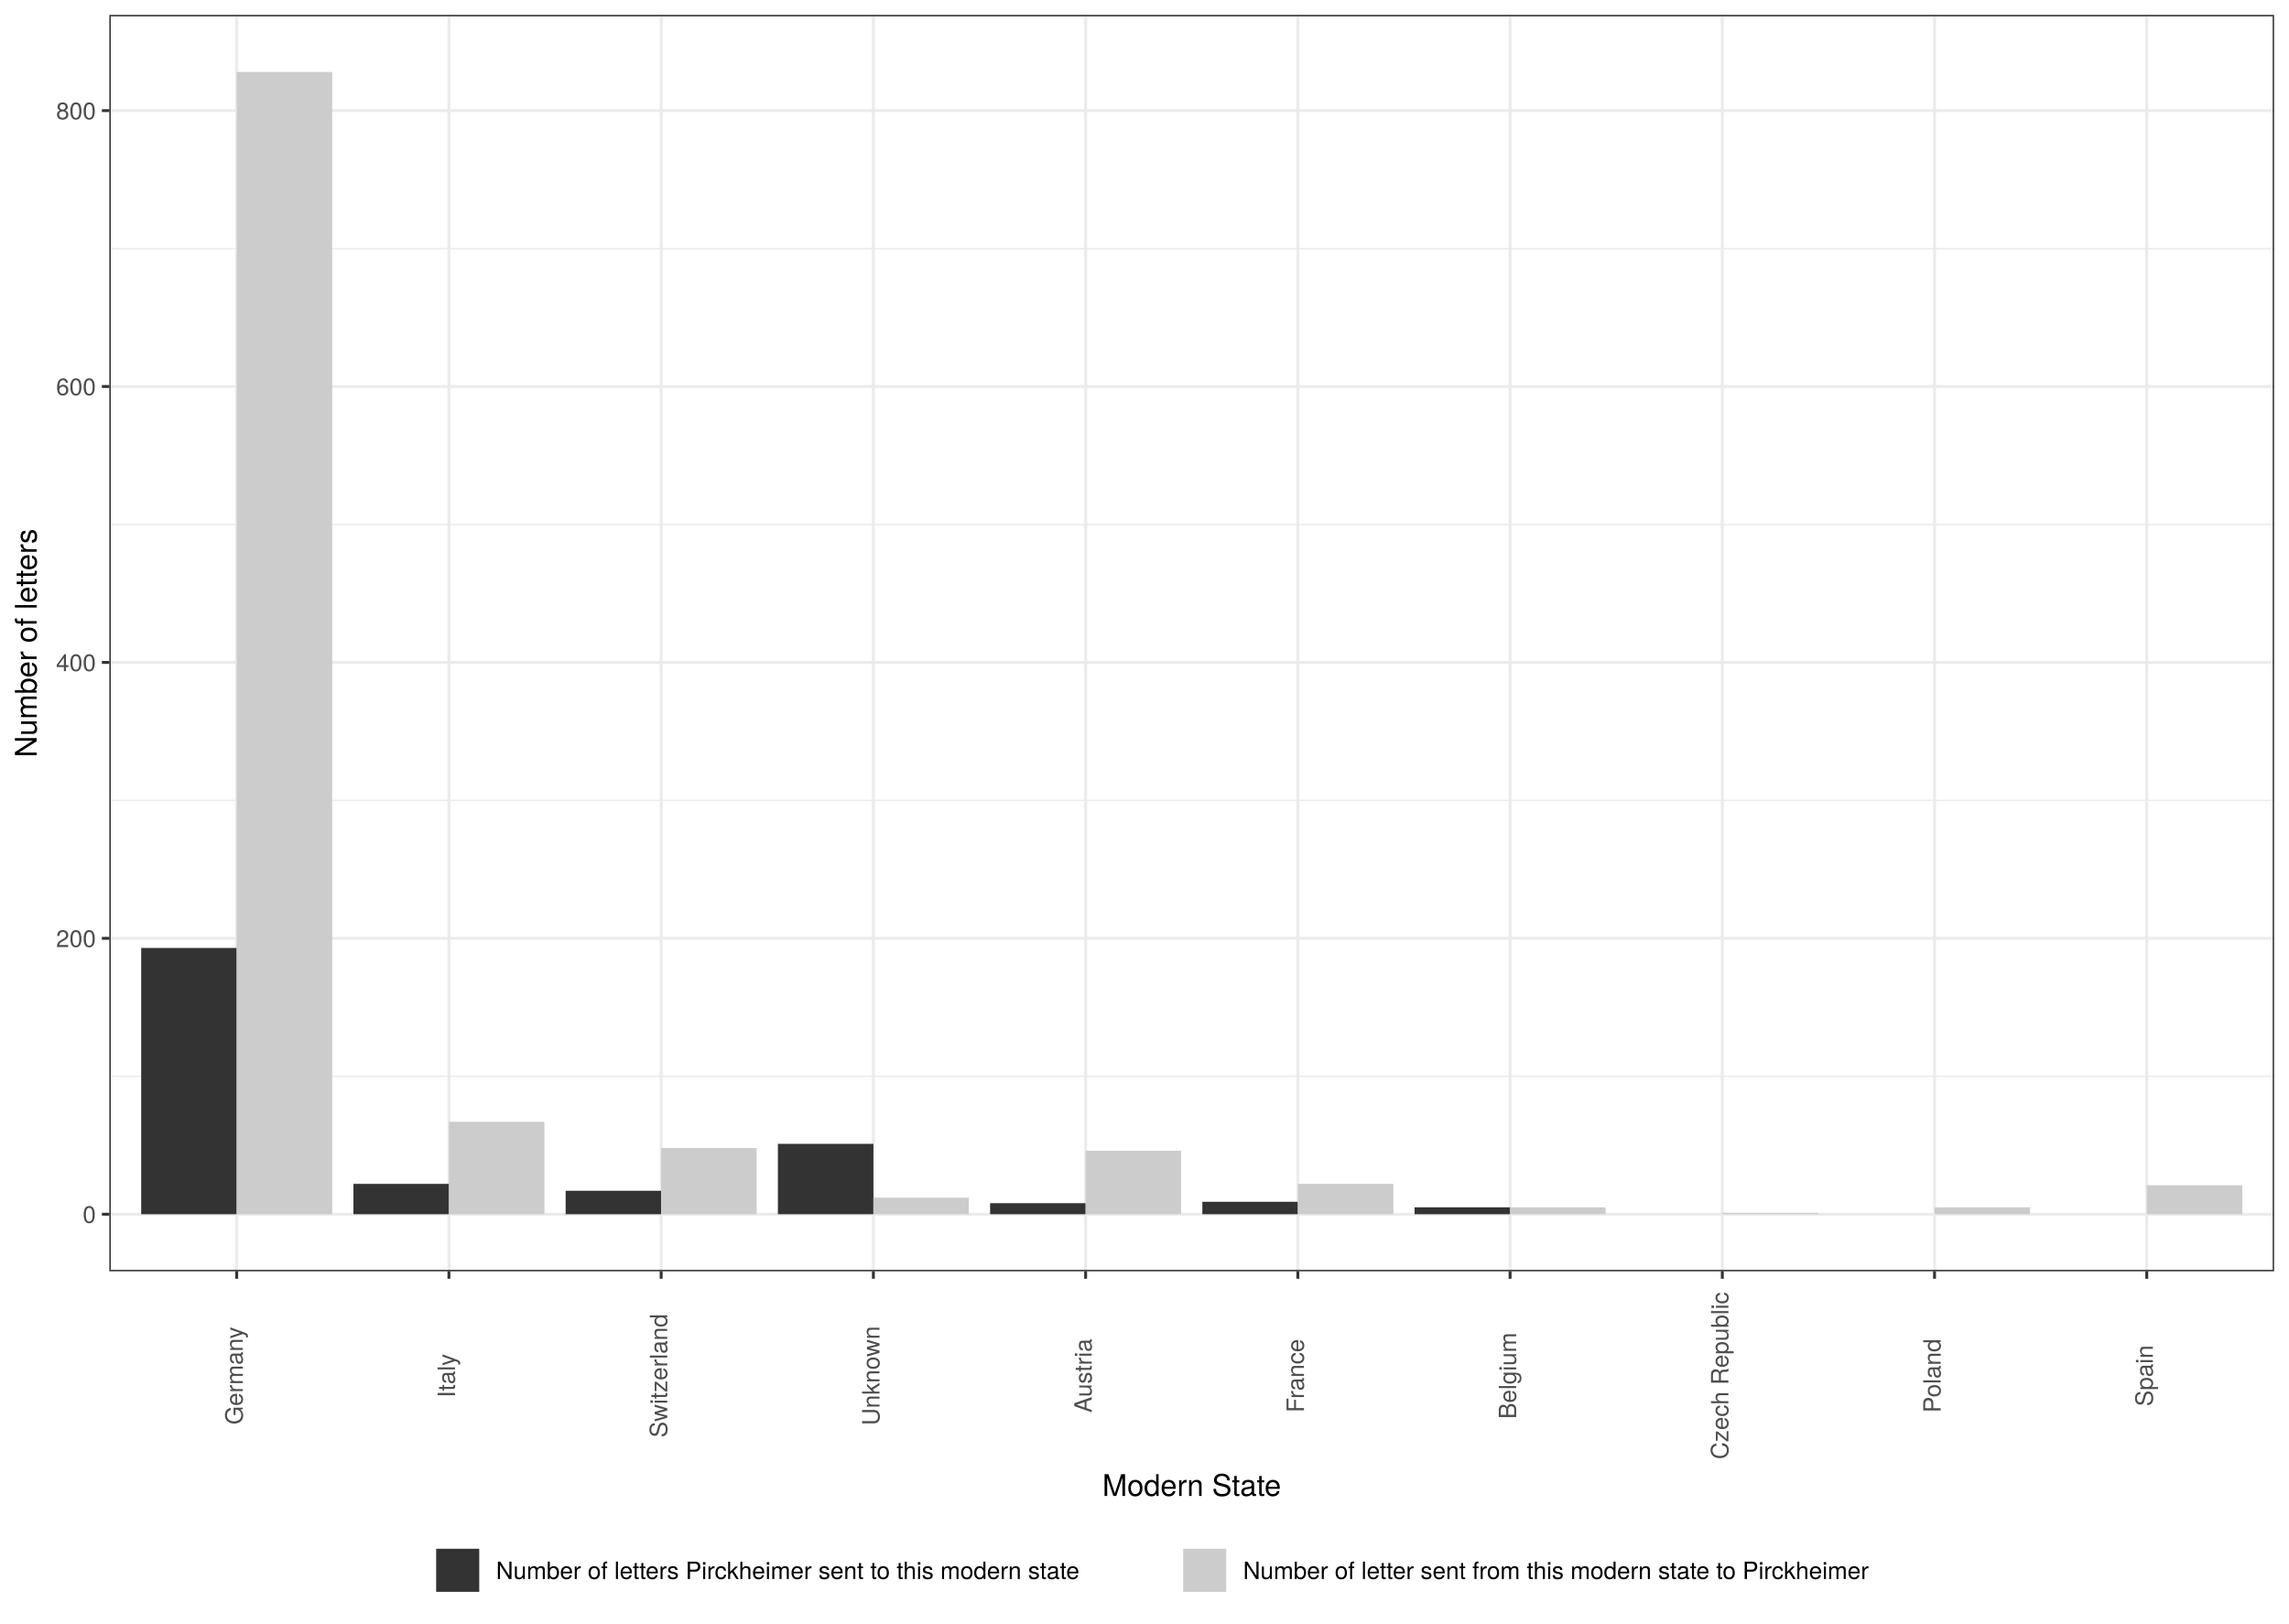
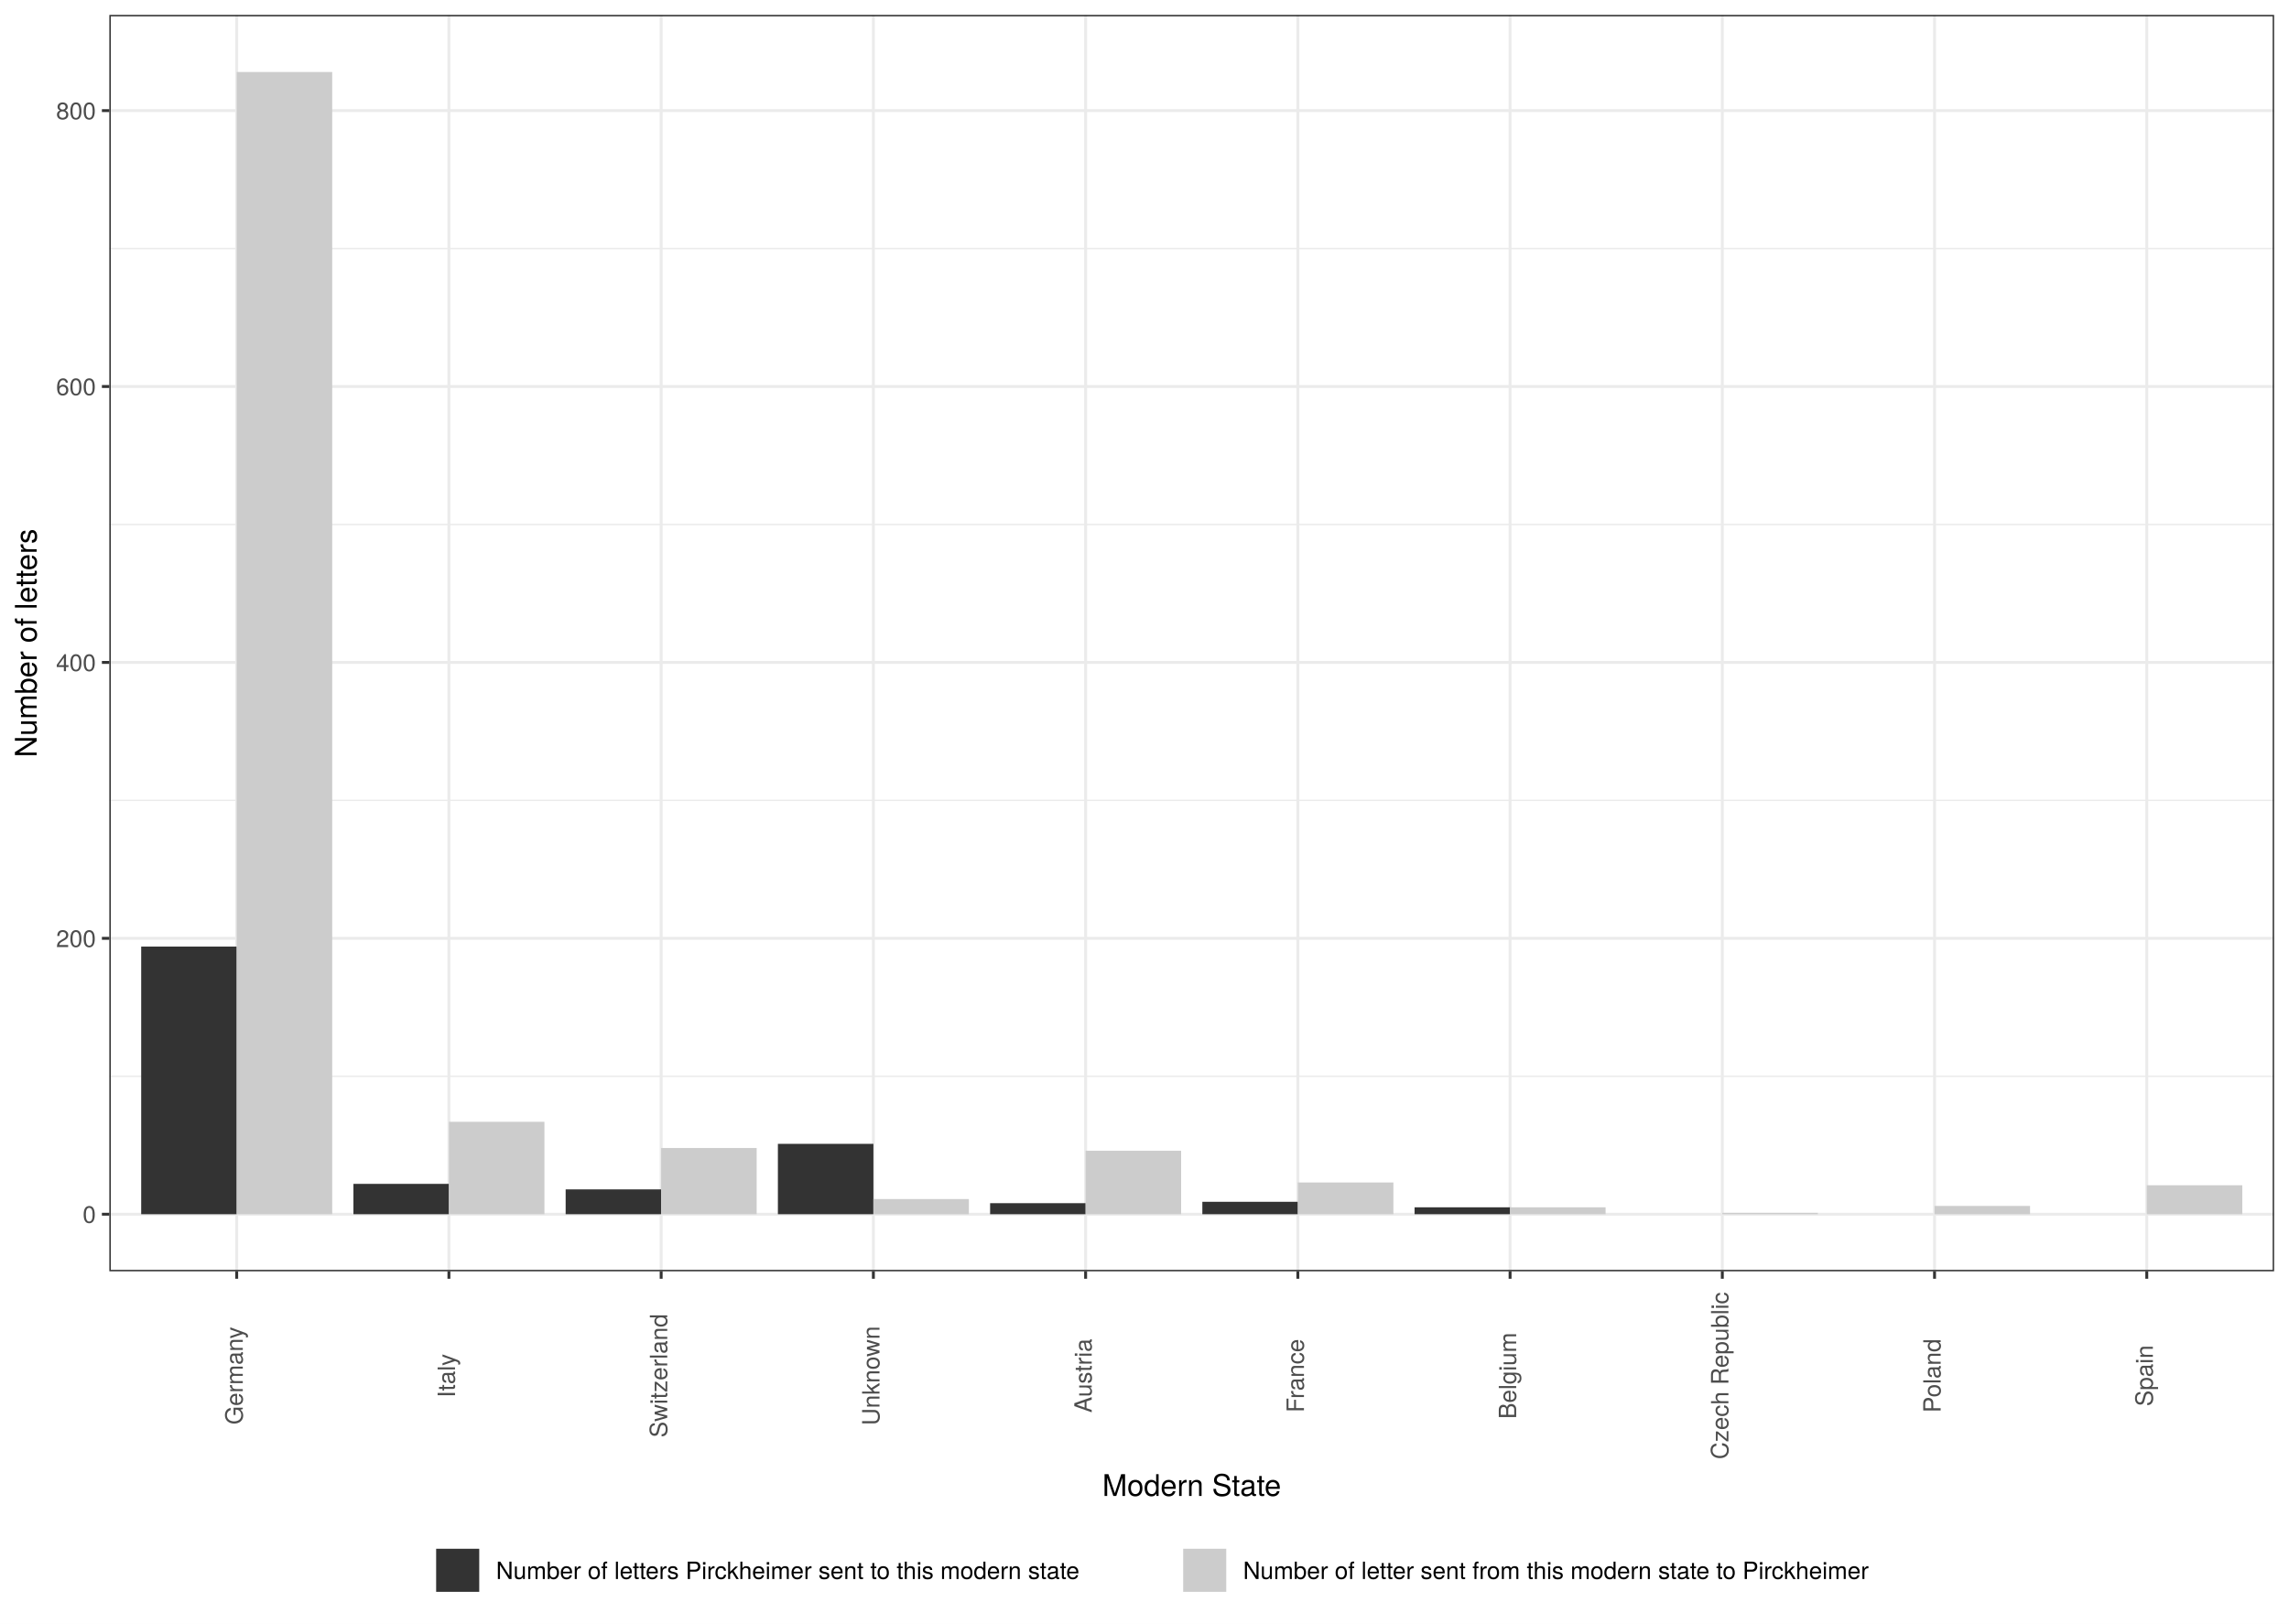
<svg xmlns="http://www.w3.org/2000/svg" class="svglite" width="842.40pt" height="597.60pt" viewBox="0 0 842.40 597.60">
  <defs>
    <style type="text/css">
    .svglite line, .svglite polyline, .svglite polygon, .svglite path, .svglite rect, .svglite circle {
      fill: none;
      stroke: #000000;
      stroke-linecap: round;
      stroke-linejoin: round;
      stroke-miterlimit: 10.00;
    }
    .svglite text {
      white-space: pre;
    }
  </style>
  </defs>
  <rect width="100%" height="100%" style="stroke: none; fill: #FFFFFF;" />
  <defs>
    <clipPath id="cpMC4wMHw4NDIuNDB8MC4wMHw1OTcuNjA=">
      <rect x="0.00" y="0.00" width="842.40" height="597.60" />
    </clipPath>
  </defs>
  <g clip-path="url(#cpMC4wMHw4NDIuNDB8MC4wMHw1OTcuNjA=)">
    <rect x="0.00" y="-0" width="842.40" height="597.60" style="stroke-width: 1.07; stroke: #FFFFFF; fill: #FFFFFF;" />
  </g>
  <defs>
    <clipPath id="cpNDAuMjR8ODM2LjkyfDUuNDh8NDY3Ljk1">
      <rect x="40.24" y="5.48" width="796.68" height="462.47" />
    </clipPath>
  </defs>
  <g clip-path="url(#cpNDAuMjR8ODM2LjkyfDUuNDh8NDY3Ljk1)">
    <rect x="40.24" y="5.48" width="796.68" height="462.47" style="stroke-width: 1.07; stroke: none; fill: #FFFFFF;" />
    <polyline points="40.24,396.15 836.92,396.15 " style="stroke-width: 0.53; stroke: #EBEBEB; stroke-linecap: butt;" />
    <polyline points="40.24,294.60 836.92,294.60 " style="stroke-width: 0.53; stroke: #EBEBEB; stroke-linecap: butt;" />
    <polyline points="40.24,193.05 836.92,193.05 " style="stroke-width: 0.53; stroke: #EBEBEB; stroke-linecap: butt;" />
    <polyline points="40.24,91.49 836.92,91.49 " style="stroke-width: 0.53; stroke: #EBEBEB; stroke-linecap: butt;" />
    <polyline points="40.24,446.93 836.92,446.93 " style="stroke-width: 1.07; stroke: #EBEBEB; stroke-linecap: butt;" />
    <polyline points="40.24,345.38 836.92,345.38 " style="stroke-width: 1.07; stroke: #EBEBEB; stroke-linecap: butt;" />
    <polyline points="40.24,243.82 836.92,243.82 " style="stroke-width: 1.07; stroke: #EBEBEB; stroke-linecap: butt;" />
    <polyline points="40.24,142.27 836.92,142.27 " style="stroke-width: 1.07; stroke: #EBEBEB; stroke-linecap: butt;" />
    <polyline points="40.24,40.72 836.92,40.72 " style="stroke-width: 1.07; stroke: #EBEBEB; stroke-linecap: butt;" />
    <polyline points="87.11,467.95 87.11,5.48 " style="stroke-width: 1.07; stroke: #EBEBEB; stroke-linecap: butt;" />
    <polyline points="165.21,467.95 165.21,5.48 " style="stroke-width: 1.07; stroke: #EBEBEB; stroke-linecap: butt;" />
    <polyline points="243.32,467.95 243.32,5.48 " style="stroke-width: 1.07; stroke: #EBEBEB; stroke-linecap: butt;" />
    <polyline points="321.42,467.95 321.42,5.48 " style="stroke-width: 1.07; stroke: #EBEBEB; stroke-linecap: butt;" />
    <polyline points="399.53,467.95 399.53,5.48 " style="stroke-width: 1.07; stroke: #EBEBEB; stroke-linecap: butt;" />
    <polyline points="477.64,467.95 477.64,5.48 " style="stroke-width: 1.07; stroke: #EBEBEB; stroke-linecap: butt;" />
    <polyline points="555.74,467.95 555.74,5.48 " style="stroke-width: 1.07; stroke: #EBEBEB; stroke-linecap: butt;" />
    <polyline points="633.85,467.95 633.85,5.48 " style="stroke-width: 1.07; stroke: #EBEBEB; stroke-linecap: butt;" />
    <polyline points="711.95,467.95 711.95,5.48 " style="stroke-width: 1.07; stroke: #EBEBEB; stroke-linecap: butt;" />
    <polyline points="790.06,467.95 790.06,5.48 " style="stroke-width: 1.07; stroke: #EBEBEB; stroke-linecap: butt;" />
-     <rect x="51.96" y="348.93" width="35.15" height="98.00" style="stroke-width: 1.07; stroke: none; stroke-linecap: square; stroke-linejoin: miter; fill: #333333;" />
+     <rect x="51.96" y="348.42" width="35.15" height="98.51" style="stroke-width: 1.07; stroke: none; stroke-linecap: square; stroke-linejoin: miter; fill: #333333;" />
    <rect x="87.11" y="26.50" width="35.15" height="420.43" style="stroke-width: 1.07; stroke: none; stroke-linecap: square; stroke-linejoin: miter; fill: #CCCCCC;" />
    <rect x="130.07" y="435.76" width="35.15" height="11.17" style="stroke-width: 1.07; stroke: none; stroke-linecap: square; stroke-linejoin: miter; fill: #333333;" />
    <rect x="165.21" y="412.91" width="35.15" height="34.02" style="stroke-width: 1.07; stroke: none; stroke-linecap: square; stroke-linejoin: miter; fill: #CCCCCC;" />
-     <rect x="208.17" y="438.30" width="35.15" height="8.63" style="stroke-width: 1.07; stroke: none; stroke-linecap: square; stroke-linejoin: miter; fill: #333333;" />
+     <rect x="208.17" y="437.79" width="35.15" height="9.14" style="stroke-width: 1.07; stroke: none; stroke-linecap: square; stroke-linejoin: miter; fill: #333333;" />
    <rect x="243.32" y="422.56" width="35.15" height="24.37" style="stroke-width: 1.07; stroke: none; stroke-linecap: square; stroke-linejoin: miter; fill: #CCCCCC;" />
    <rect x="286.28" y="421.03" width="35.15" height="25.90" style="stroke-width: 1.07; stroke: none; stroke-linecap: square; stroke-linejoin: miter; fill: #333333;" />
-     <rect x="321.42" y="440.84" width="35.15" height="6.09" style="stroke-width: 1.07; stroke: none; stroke-linecap: square; stroke-linejoin: miter; fill: #CCCCCC;" />
+     <rect x="321.42" y="441.35" width="35.15" height="5.59" style="stroke-width: 1.07; stroke: none; stroke-linecap: square; stroke-linejoin: miter; fill: #CCCCCC;" />
    <rect x="364.38" y="442.87" width="35.15" height="4.06" style="stroke-width: 1.07; stroke: none; stroke-linecap: square; stroke-linejoin: miter; fill: #333333;" />
    <rect x="399.53" y="423.57" width="35.15" height="23.36" style="stroke-width: 1.07; stroke: none; stroke-linecap: square; stroke-linejoin: miter; fill: #CCCCCC;" />
    <rect x="442.49" y="442.36" width="35.15" height="4.57" style="stroke-width: 1.07; stroke: none; stroke-linecap: square; stroke-linejoin: miter; fill: #333333;" />
-     <rect x="477.64" y="435.76" width="35.15" height="11.17" style="stroke-width: 1.07; stroke: none; stroke-linecap: square; stroke-linejoin: miter; fill: #CCCCCC;" />
+     <rect x="477.64" y="435.25" width="35.15" height="11.68" style="stroke-width: 1.07; stroke: none; stroke-linecap: square; stroke-linejoin: miter; fill: #CCCCCC;" />
    <rect x="520.59" y="444.39" width="35.15" height="2.54" style="stroke-width: 1.07; stroke: none; stroke-linecap: square; stroke-linejoin: miter; fill: #333333;" />
    <rect x="555.74" y="444.39" width="35.15" height="2.54" style="stroke-width: 1.07; stroke: none; stroke-linecap: square; stroke-linejoin: miter; fill: #CCCCCC;" />
    <rect x="790.06" y="436.27" width="35.15" height="10.66" style="stroke-width: 1.07; stroke: none; stroke-linecap: square; stroke-linejoin: miter; fill: #CCCCCC;" />
-     <rect x="711.95" y="444.39" width="35.15" height="2.54" style="stroke-width: 1.07; stroke: none; stroke-linecap: square; stroke-linejoin: miter; fill: #CCCCCC;" />
+     <rect x="711.95" y="443.88" width="35.15" height="3.05" style="stroke-width: 1.07; stroke: none; stroke-linecap: square; stroke-linejoin: miter; fill: #CCCCCC;" />
    <rect x="633.85" y="446.42" width="35.15" height="0.51" style="stroke-width: 1.07; stroke: none; stroke-linecap: square; stroke-linejoin: miter; fill: #CCCCCC;" />
    <rect x="40.24" y="5.48" width="796.68" height="462.47" style="stroke-width: 1.07; stroke: #333333;" />
  </g>
  <g clip-path="url(#cpMC4wMHw4NDIuNDB8MC4wMHw1OTcuNjA=)">
    <text x="35.31" y="450.14" text-anchor="end" style="font-size: 8.80px;fill: #4D4D4D; font-family: &quot;TeX Gyre Heros&quot;;" textLength="5.59px" lengthAdjust="spacingAndGlyphs">0</text>
    <text x="35.31" y="348.59" text-anchor="end" style="font-size: 8.80px;fill: #4D4D4D; font-family: &quot;TeX Gyre Heros&quot;;" textLength="16.78px" lengthAdjust="spacingAndGlyphs">200</text>
    <text x="35.31" y="247.03" text-anchor="end" style="font-size: 8.80px;fill: #4D4D4D; font-family: &quot;TeX Gyre Heros&quot;;" textLength="16.78px" lengthAdjust="spacingAndGlyphs">400</text>
    <text x="35.31" y="145.48" text-anchor="end" style="font-size: 8.80px;fill: #4D4D4D; font-family: &quot;TeX Gyre Heros&quot;;" textLength="16.78px" lengthAdjust="spacingAndGlyphs">600</text>
    <text x="35.31" y="43.93" text-anchor="end" style="font-size: 8.80px;fill: #4D4D4D; font-family: &quot;TeX Gyre Heros&quot;;" textLength="16.78px" lengthAdjust="spacingAndGlyphs">800</text>
    <polyline points="37.50,446.93 40.24,446.93 " style="stroke-width: 1.07; stroke: #333333; stroke-linecap: butt;" />
    <polyline points="37.50,345.38 40.24,345.38 " style="stroke-width: 1.07; stroke: #333333; stroke-linecap: butt;" />
    <polyline points="37.50,243.82 40.24,243.82 " style="stroke-width: 1.07; stroke: #333333; stroke-linecap: butt;" />
    <polyline points="37.50,142.27 40.24,142.27 " style="stroke-width: 1.07; stroke: #333333; stroke-linecap: butt;" />
    <polyline points="37.50,40.72 40.24,40.72 " style="stroke-width: 1.07; stroke: #333333; stroke-linecap: butt;" />
    <polyline points="87.11,470.69 87.11,467.95 " style="stroke-width: 1.07; stroke: #333333; stroke-linecap: butt;" />
    <polyline points="165.21,470.69 165.21,467.95 " style="stroke-width: 1.07; stroke: #333333; stroke-linecap: butt;" />
    <polyline points="243.32,470.69 243.32,467.95 " style="stroke-width: 1.07; stroke: #333333; stroke-linecap: butt;" />
    <polyline points="321.42,470.69 321.42,467.95 " style="stroke-width: 1.07; stroke: #333333; stroke-linecap: butt;" />
    <polyline points="399.53,470.69 399.53,467.95 " style="stroke-width: 1.07; stroke: #333333; stroke-linecap: butt;" />
    <polyline points="477.64,470.69 477.64,467.95 " style="stroke-width: 1.07; stroke: #333333; stroke-linecap: butt;" />
    <polyline points="555.74,470.69 555.74,467.95 " style="stroke-width: 1.07; stroke: #333333; stroke-linecap: butt;" />
    <polyline points="633.85,470.69 633.85,467.95 " style="stroke-width: 1.07; stroke: #333333; stroke-linecap: butt;" />
    <polyline points="711.95,470.69 711.95,467.95 " style="stroke-width: 1.07; stroke: #333333; stroke-linecap: butt;" />
    <polyline points="790.06,470.69 790.06,467.95 " style="stroke-width: 1.07; stroke: #333333; stroke-linecap: butt;" />
    <text transform="translate(89.35,506.38) rotate(-90)" text-anchor="middle" style="font-size: 8.80px;fill: #4D4D4D; font-family: &quot;TeX Gyre Heros&quot;;" textLength="40.44px" lengthAdjust="spacingAndGlyphs">Germany</text>
    <text transform="translate(167.46,506.38) rotate(-90)" text-anchor="middle" style="font-size: 8.80px;fill: #4D4D4D; font-family: &quot;TeX Gyre Heros&quot;;" textLength="19.09px" lengthAdjust="spacingAndGlyphs">Italy</text>
    <text transform="translate(245.56,506.38) rotate(-90)" text-anchor="middle" style="font-size: 8.80px;fill: #4D4D4D; font-family: &quot;TeX Gyre Heros&quot;;" textLength="51.32px" lengthAdjust="spacingAndGlyphs">Switzerland</text>
    <text transform="translate(323.67,506.38) rotate(-90)" text-anchor="middle" style="font-size: 8.80px;fill: #4D4D4D; font-family: &quot;TeX Gyre Heros&quot;;" textLength="40.83px" lengthAdjust="spacingAndGlyphs">Unknown</text>
    <text transform="translate(401.77,506.38) rotate(-90)" text-anchor="middle" style="font-size: 8.80px;fill: #4D4D4D; font-family: &quot;TeX Gyre Heros&quot;;" textLength="31.08px" lengthAdjust="spacingAndGlyphs">Austria</text>
    <text transform="translate(479.88,506.38) rotate(-90)" text-anchor="middle" style="font-size: 8.80px;fill: #4D4D4D; font-family: &quot;TeX Gyre Heros&quot;;" textLength="29.25px" lengthAdjust="spacingAndGlyphs">France</text>
    <text transform="translate(557.99,506.38) rotate(-90)" text-anchor="middle" style="font-size: 8.80px;fill: #4D4D4D; font-family: &quot;TeX Gyre Heros&quot;;" textLength="36.07px" lengthAdjust="spacingAndGlyphs">Belgium</text>
    <text transform="translate(636.09,506.38) rotate(-90)" text-anchor="middle" style="font-size: 8.80px;fill: #4D4D4D; font-family: &quot;TeX Gyre Heros&quot;;" textLength="66.99px" lengthAdjust="spacingAndGlyphs">Czech Republic</text>
    <text transform="translate(714.20,506.38) rotate(-90)" text-anchor="middle" style="font-size: 8.80px;fill: #4D4D4D; font-family: &quot;TeX Gyre Heros&quot;;" textLength="29.38px" lengthAdjust="spacingAndGlyphs">Poland</text>
    <text transform="translate(792.30,506.38) rotate(-90)" text-anchor="middle" style="font-size: 8.80px;fill: #4D4D4D; font-family: &quot;TeX Gyre Heros&quot;;" textLength="24.59px" lengthAdjust="spacingAndGlyphs">Spain</text>
    <text x="438.58" y="550.63" text-anchor="middle" style="font-size: 11.00px; font-family: &quot;TeX Gyre Heros&quot;;" textLength="73.89px" lengthAdjust="spacingAndGlyphs">Modern State</text>
    <text transform="translate(13.50,236.72) rotate(-90)" text-anchor="middle" style="font-size: 11.00px; font-family: &quot;TeX Gyre Heros&quot;;" textLength="97.26px" lengthAdjust="spacingAndGlyphs">Number of letters</text>
    <rect x="148.84" y="563.88" width="579.49" height="28.24" style="stroke-width: 1.07; stroke: none; fill: #FFFFFF;" />
    <rect x="159.80" y="569.36" width="17.28" height="17.28" style="stroke-width: 1.07; stroke: none; fill: #FFFFFF;" />
    <rect x="160.51" y="570.07" width="15.86" height="15.86" style="stroke-width: 1.07; stroke: none; stroke-linecap: square; stroke-linejoin: miter; fill: #333333;" />
    <rect x="434.72" y="569.36" width="17.28" height="17.28" style="stroke-width: 1.07; stroke: none; fill: #FFFFFF;" />
    <rect x="435.43" y="570.07" width="15.86" height="15.86" style="stroke-width: 1.07; stroke: none; stroke-linecap: square; stroke-linejoin: miter; fill: #CCCCCC;" />
    <text x="182.56" y="581.21" style="font-size: 8.80px; font-family: &quot;TeX Gyre Heros&quot;;" textLength="246.69px" lengthAdjust="spacingAndGlyphs">Number of letters Pirckheimer sent to this modern state</text>
    <text x="457.48" y="581.21" style="font-size: 8.80px; font-family: &quot;TeX Gyre Heros&quot;;" textLength="265.36px" lengthAdjust="spacingAndGlyphs">Number of letter sent from this modern state to Pirckheimer</text>
  </g>
</svg>
